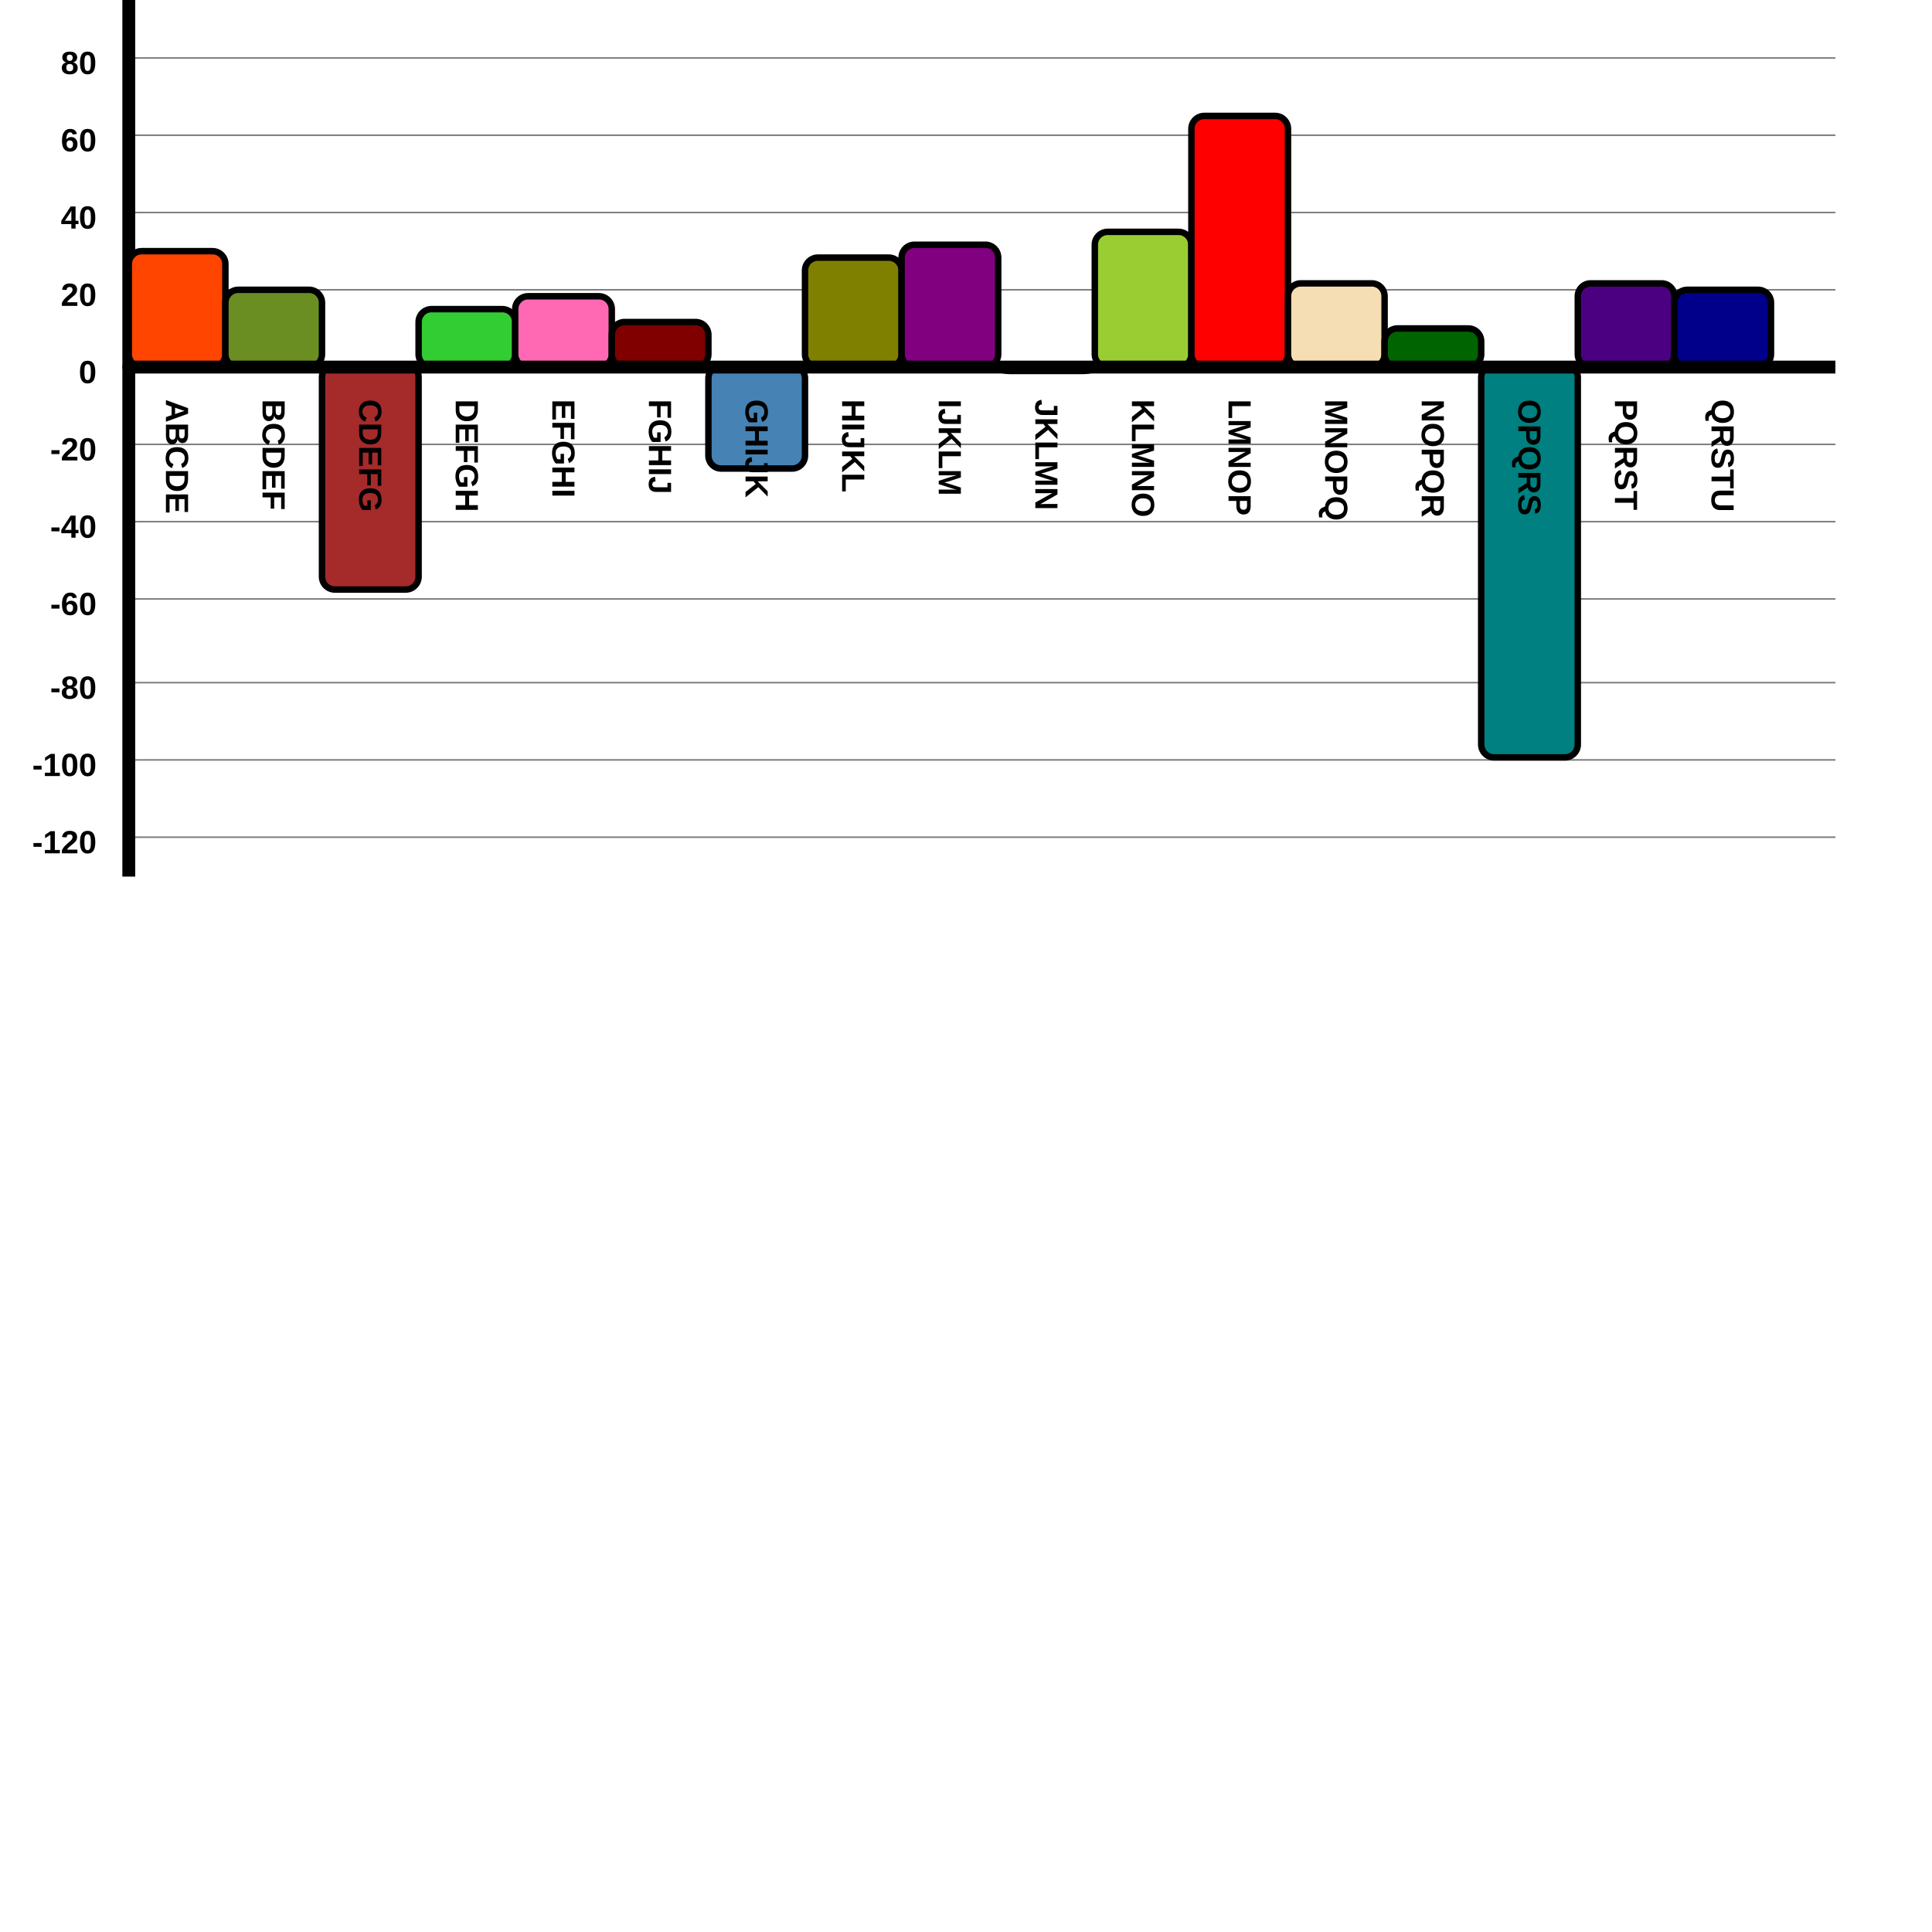
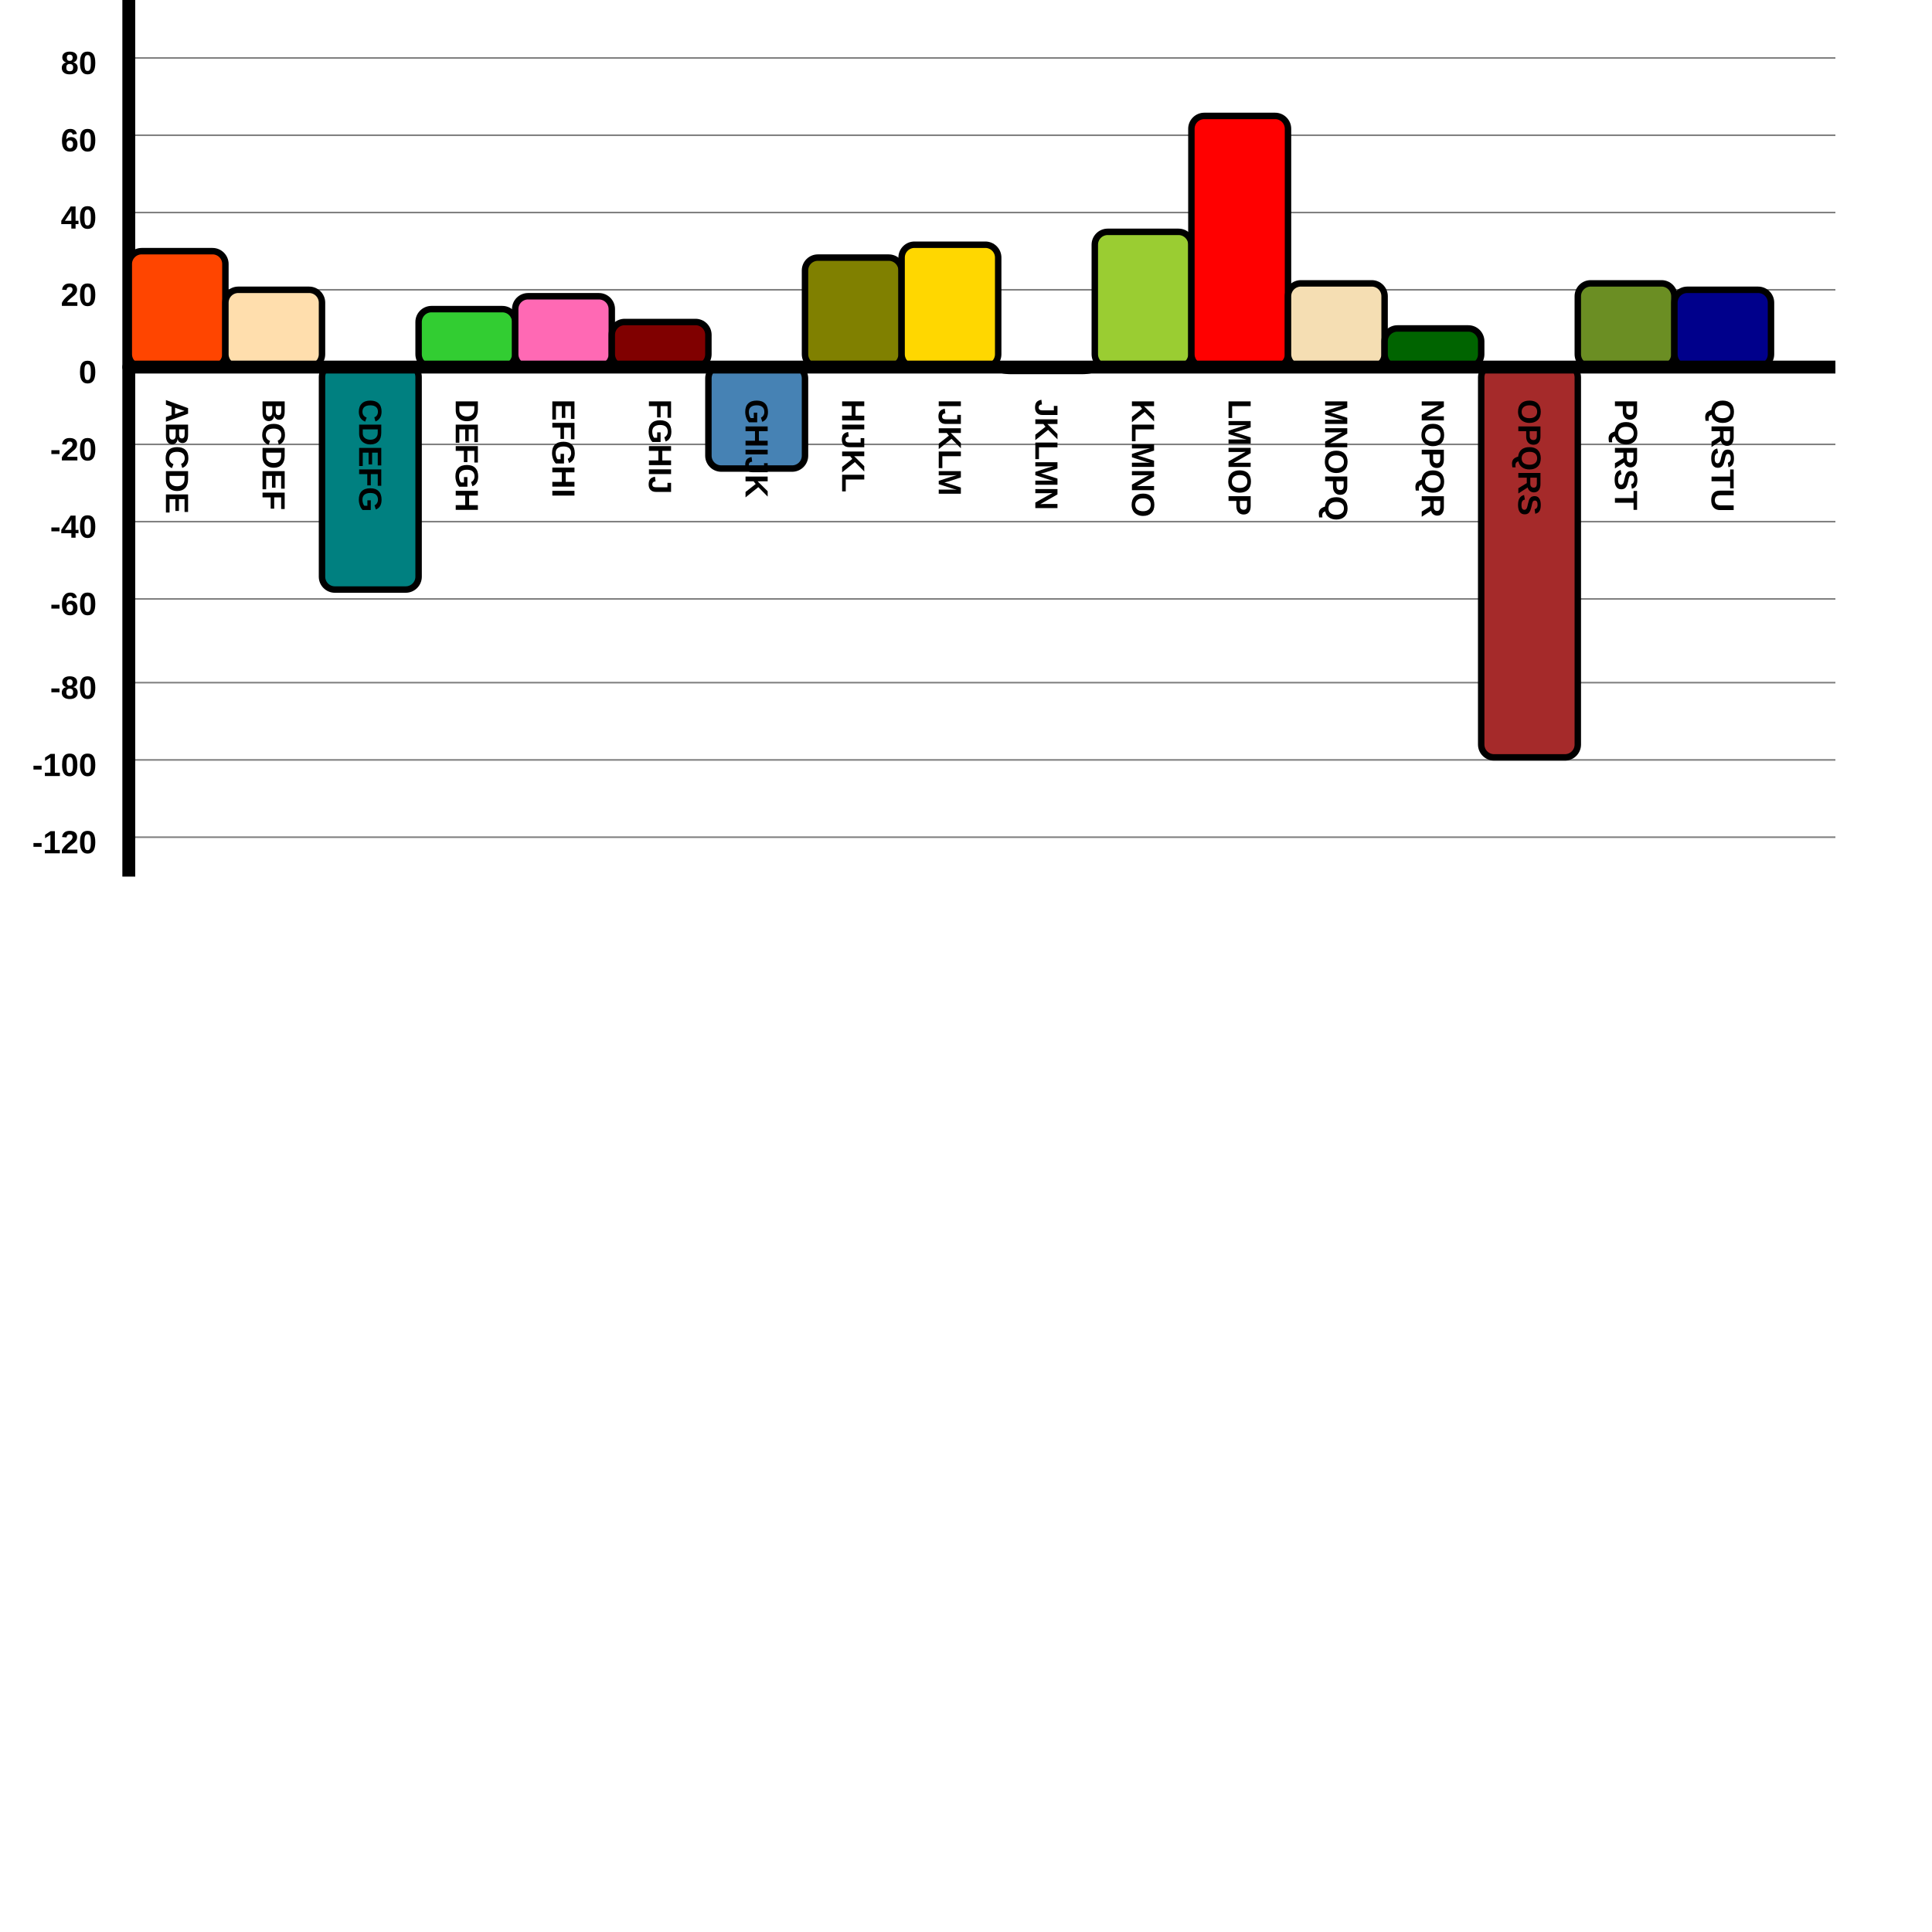
<svg xmlns="http://www.w3.org/2000/svg" viewBox="0 0 300 300" preserveAspectRatio="xMinYMid" height="100%" width="100%" version="1.1">
  <circle r="1" cy="57" cx="20" />
  <text font-size="5" font-weight="bold" font-family="Arial" fill="black" text-anchor="end" y="132.5" x="15">-120</text>
  <line stroke-width="0.25" stroke="grey" y2="130" x2="285" y1="130" x1="20" />
  <text font-size="5" font-weight="bold" font-family="Arial" fill="black" text-anchor="end" y="120.5" x="15">-100</text>
  <line stroke-width="0.25" stroke="grey" y2="118" x2="285" y1="118" x1="20" />
  <text font-size="5" font-weight="bold" font-family="Arial" fill="black" text-anchor="end" y="108.5" x="15">-80</text>
  <line stroke-width="0.25" stroke="grey" y2="106" x2="285" y1="106" x1="20" />
  <text font-size="5" font-weight="bold" font-family="Arial" fill="black" text-anchor="end" y="95.5" x="15">-60</text>
  <line stroke-width="0.25" stroke="grey" y2="93" x2="285" y1="93" x1="20" />
  <text font-size="5" font-weight="bold" font-family="Arial" fill="black" text-anchor="end" y="83.5" x="15">-40</text>
  <line stroke-width="0.25" stroke="grey" y2="81" x2="285" y1="81" x1="20" />
  <text font-size="5" font-weight="bold" font-family="Arial" fill="black" text-anchor="end" y="71.5" x="15">-20</text>
  <line stroke-width="0.25" stroke="grey" y2="69" x2="285" y1="69" x1="20" />
  <text font-size="5" font-weight="bold" font-family="Arial" fill="black" text-anchor="end" y="59.5" x="15">0</text>
  <line stroke-width="0.25" stroke="grey" y2="57" x2="285" y1="57" x1="20" />
  <text font-size="5" font-weight="bold" font-family="Arial" fill="black" text-anchor="end" y="47.5" x="15">20</text>
  <line stroke-width="0.25" stroke="grey" y2="45" x2="285" y1="45" x1="20" />
  <text font-size="5" font-weight="bold" font-family="Arial" fill="black" text-anchor="end" y="35.5" x="15">40</text>
  <line stroke-width="0.25" stroke="grey" y2="33" x2="285" y1="33" x1="20" />
  <text font-size="5" font-weight="bold" font-family="Arial" fill="black" text-anchor="end" y="23.5" x="15">60</text>
  <line stroke-width="0.25" stroke="grey" y2="21" x2="285" y1="21" x1="20" />
  <text font-size="5" font-weight="bold" font-family="Arial" fill="black" text-anchor="end" y="11.5" x="15">80</text>
  <line stroke-width="0.25" stroke="grey" y2="9" x2="285" y1="9" x1="20" />
  <g transform="translate(0 24) scale(1 -1)">
    <line stroke-width="2" stroke="black" y2="24" x2="20" y1="-112.121" x1="20" />
  </g>
  <g transform="translate(0 57) scale(1 -1)">
    <rect stroke-width="1" stroke="black" fill="orangered" height="18" width="15" ry="2" rx="2" y="0" x="20" />
-     <rect stroke-width="1" stroke="black" fill="olivedrab" height="12" width="15" ry="2" rx="2" y="0" x="35" />
-     <rect stroke-width="1" stroke="black" fill="brown" height="35" width="15" ry="2" rx="2" y="-34.545" x="50" />
+     <rect stroke-width="1" stroke="black" fill="navajowhite" height="12" width="15" ry="2" rx="2" y="0" x="35" />
+     <rect stroke-width="1" stroke="black" fill="teal" height="35" width="15" ry="2" rx="2" y="-34.545" x="50" />
    <rect stroke-width="1" stroke="black" fill="limegreen" height="9" width="15" ry="2" rx="2" y="0" x="65" />
    <rect stroke-width="1" stroke="black" fill="hotpink" height="11" width="15" ry="2" rx="2" y="0" x="80" />
    <rect stroke-width="1" stroke="black" fill="maroon" height="7" width="15" ry="2" rx="2" y="0" x="95" />
    <rect stroke-width="1" stroke="black" fill="steelblue" height="16" width="15" ry="2" rx="2" y="-15.758" x="110" />
    <rect stroke-width="1" stroke="black" fill="olive" height="17" width="15" ry="2" rx="2" y="0" x="125" />
-     <rect stroke-width="1" stroke="black" fill="purple" height="19" width="15" ry="2" rx="2" y="0" x="140" />
+     <rect stroke-width="1" stroke="black" fill="gold" height="19" width="15" ry="2" rx="2" y="0" x="140" />
    <rect stroke-width="1" stroke="black" fill="yellow" height="1" width="15" ry="2" rx="2" y="-0.606" x="155" />
    <rect stroke-width="1" stroke="black" fill="yellowgreen" height="21" width="15" ry="2" rx="2" y="0" x="170" />
    <rect stroke-width="1" stroke="black" fill="red" height="39" width="15" ry="2" rx="2" y="0" x="185" />
    <rect stroke-width="1" stroke="black" fill="wheat" height="13" width="15" ry="2" rx="2" y="0" x="200" />
    <rect stroke-width="1" stroke="black" fill="darkgreen" height="6" width="15" ry="2" rx="2" y="0" x="215" />
-     <rect stroke-width="1" stroke="black" fill="teal" height="61" width="15" ry="2" rx="2" y="-60.606" x="230" />
-     <rect stroke-width="1" stroke="black" fill="indigo" height="13" width="15" ry="2" rx="2" y="0" x="245" />
+     <rect stroke-width="1" stroke="black" fill="brown" height="61" width="15" ry="2" rx="2" y="-60.606" x="230" />
+     <rect stroke-width="1" stroke="black" fill="olivedrab" height="13" width="15" ry="2" rx="2" y="0" x="245" />
    <rect stroke-width="1" stroke="black" fill="darkblue" height="12" width="15" ry="2" rx="2" y="0" x="260" />
  </g>
  <g transform="translate(0 57)">
    <text font-size="5" font-weight="bold" font-family="Arial" fill="black" dy="5" x="27.5" writing-mode="tb">ABCDE</text>
    <text font-size="5" font-weight="bold" font-family="Arial" fill="black" dy="5" x="42.5" writing-mode="tb">BCDEF</text>
    <text font-size="5" font-weight="bold" font-family="Arial" fill="black" dy="5" x="57.5" writing-mode="tb">CDEFG</text>
    <text font-size="5" font-weight="bold" font-family="Arial" fill="black" dy="5" x="72.5" writing-mode="tb">DEFGH</text>
    <text font-size="5" font-weight="bold" font-family="Arial" fill="black" dy="5" x="87.5" writing-mode="tb">EFGHI</text>
    <text font-size="5" font-weight="bold" font-family="Arial" fill="black" dy="5" x="102.5" writing-mode="tb">FGHIJ</text>
    <text font-size="5" font-weight="bold" font-family="Arial" fill="black" dy="5" x="117.5" writing-mode="tb">GHIJK</text>
    <text font-size="5" font-weight="bold" font-family="Arial" fill="black" dy="5" x="132.5" writing-mode="tb">HIJKL</text>
    <text font-size="5" font-weight="bold" font-family="Arial" fill="black" dy="5" x="147.5" writing-mode="tb">IJKLM</text>
    <text font-size="5" font-weight="bold" font-family="Arial" fill="black" dy="5" x="162.5" writing-mode="tb">JKLMN</text>
    <text font-size="5" font-weight="bold" font-family="Arial" fill="black" dy="5" x="177.5" writing-mode="tb">KLMNO</text>
    <text font-size="5" font-weight="bold" font-family="Arial" fill="black" dy="5" x="192.5" writing-mode="tb">LMNOP</text>
    <text font-size="5" font-weight="bold" font-family="Arial" fill="black" dy="5" x="207.5" writing-mode="tb">MNOPQ</text>
    <text font-size="5" font-weight="bold" font-family="Arial" fill="black" dy="5" x="222.5" writing-mode="tb">NOPQR</text>
    <text font-size="5" font-weight="bold" font-family="Arial" fill="black" dy="5" x="237.5" writing-mode="tb">OPQRS</text>
    <text font-size="5" font-weight="bold" font-family="Arial" fill="black" dy="5" x="252.5" writing-mode="tb">PQRST</text>
    <text font-size="5" font-weight="bold" font-family="Arial" fill="black" dy="5" x="267.5" writing-mode="tb">QRSTU</text>
    <line stroke-width="2" stroke="black" y2="0" x2="285" y1="0" x1="20" />
  </g>
</svg>
